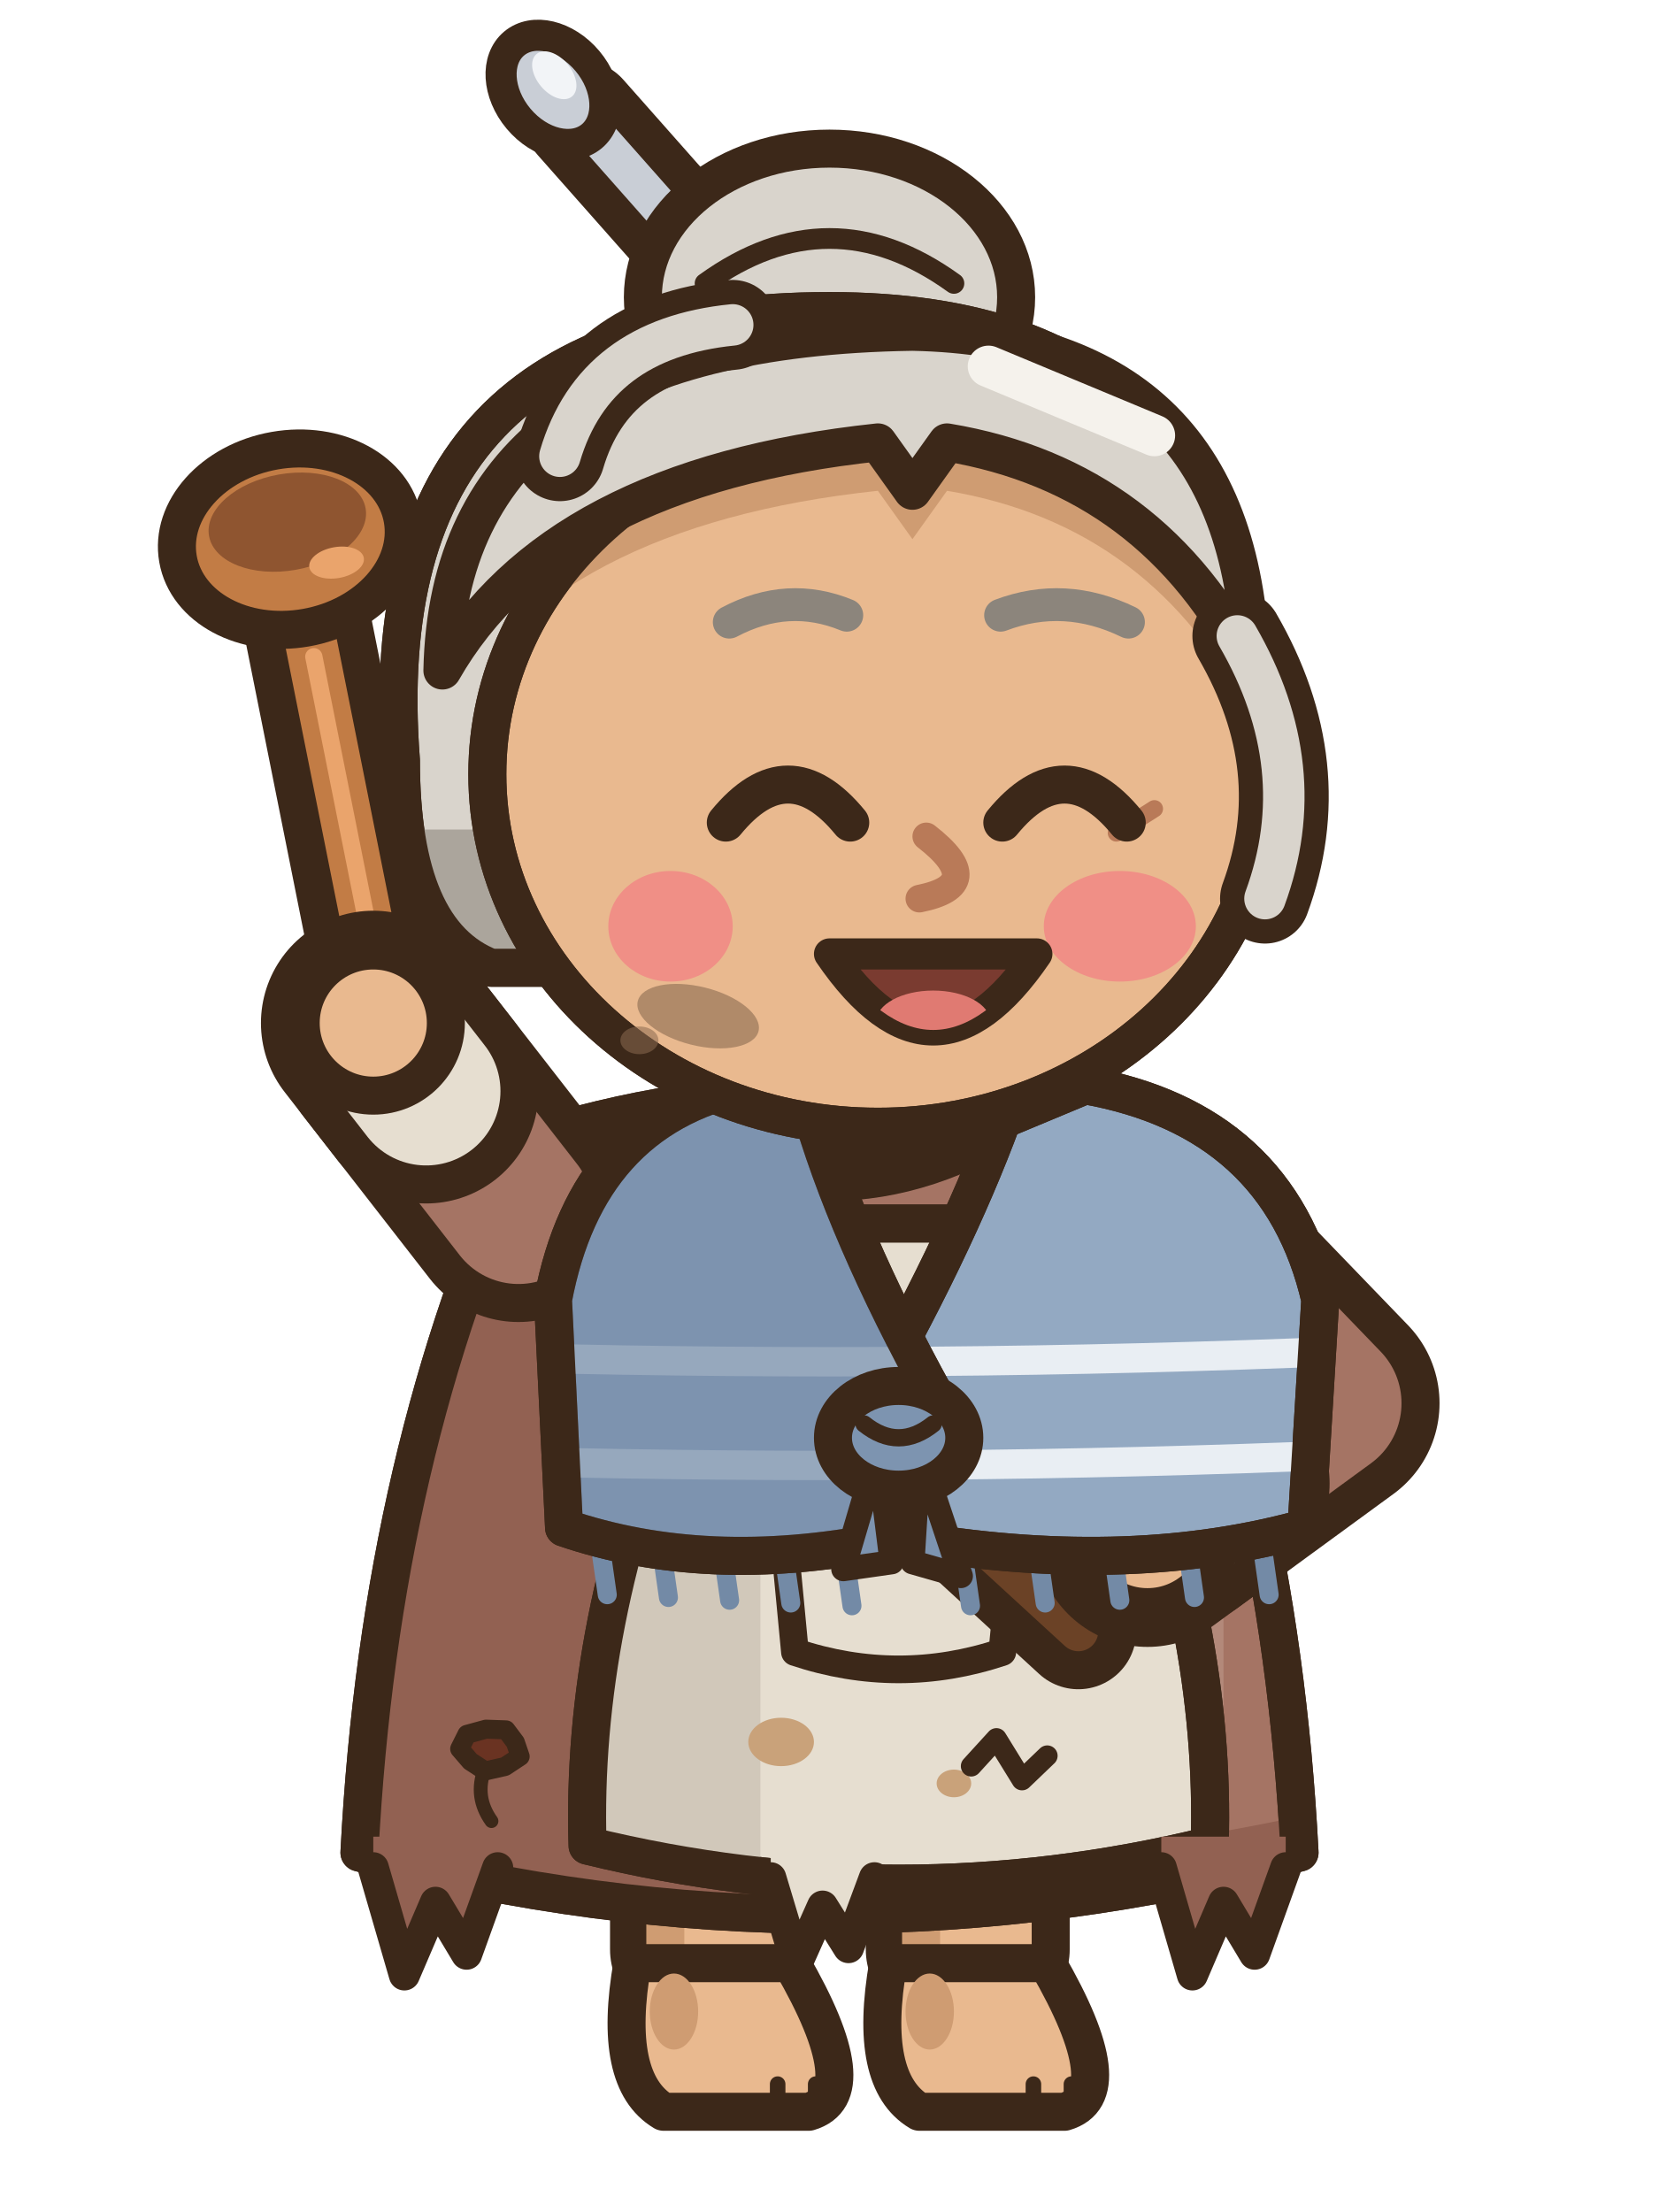
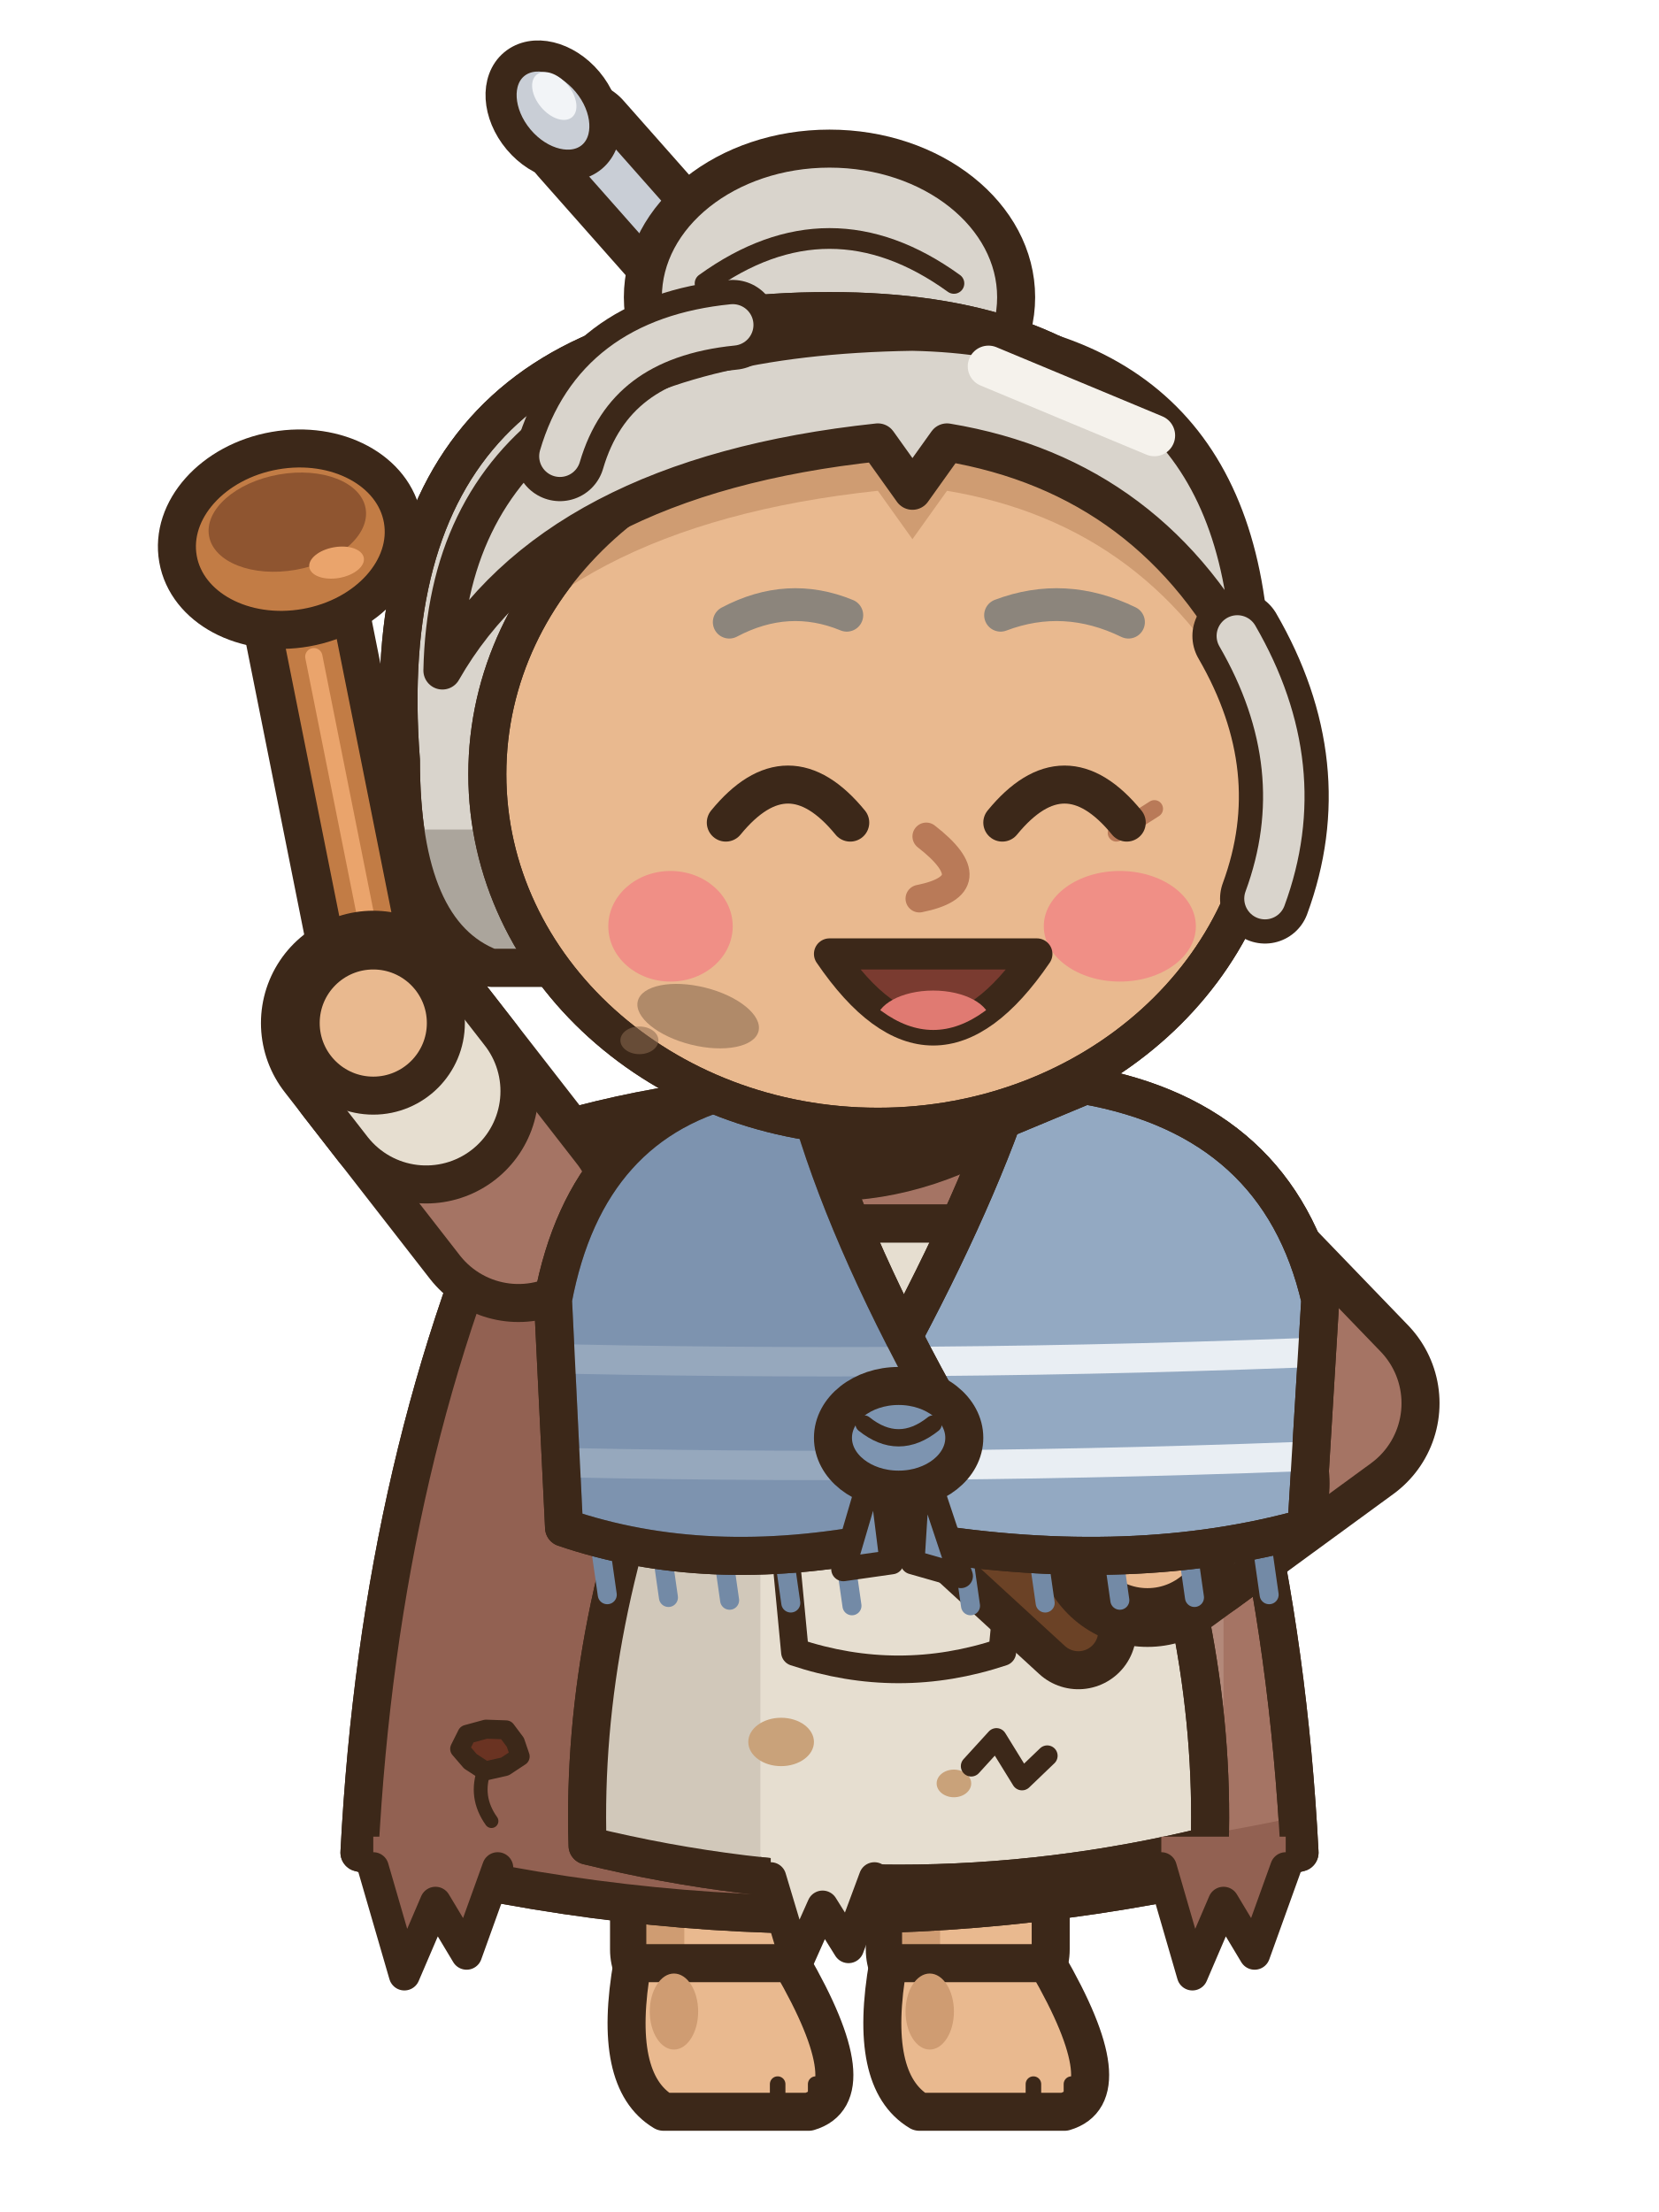
<svg xmlns="http://www.w3.org/2000/svg" width="48" height="64" viewBox="0 0 48 64">
  <g transform="translate(48 0) scale(-1 1)">
    <g transform="translate(0 0)">
      <rect x="25" y="50" width="4.8" height="8" rx="1.6" fill="#E9B98F" stroke="#3C2819" stroke-width="1.1" stroke-linejoin="round" stroke-linecap="round" />
      <rect x="28.2" y="50.6" width="1.1" height="6.4" rx="0.5" fill="#CF9C72" />
      <path d="M25.1,56.8 L29.7,56.8 Q30.3,60.2 28.8,61.1 L24.6,61.1 Q22.9,60.6 25.1,56.8 Z" fill="#E9B98F" stroke="#3C2819" stroke-width="1.1" stroke-linejoin="round" stroke-linecap="round" />
      <ellipse cx="28.5" cy="58.2" rx="0.7" ry="1.1" fill="#CF9C72" stroke="none" />
      <line x1="24.4" y1="60.3" x2="24.4" y2="60.9" stroke="#3C2819" stroke-width="0.45" stroke-linecap="round" />
      <line x1="25.5" y1="60.3" x2="25.5" y2="60.9" stroke="#3C2819" stroke-width="0.45" stroke-linecap="round" />
      <rect x="17.6" y="50" width="4.8" height="8" rx="1.6" fill="#E9B98F" stroke="#3C2819" stroke-width="1.1" stroke-linejoin="round" stroke-linecap="round" />
      <rect x="20.8" y="50.6" width="1.1" height="6.4" rx="0.5" fill="#CF9C72" />
      <path d="M17.7,56.8 L22.3,56.8 Q22.9,60.2 21.4,61.1 L17.2,61.1 Q15.5,60.6 17.7,56.8 Z" fill="#E9B98F" stroke="#3C2819" stroke-width="1.1" stroke-linejoin="round" stroke-linecap="round" />
      <ellipse cx="21.1" cy="58.2" rx="0.7" ry="1.1" fill="#CF9C72" stroke="none" />
      <line x1="17" y1="60.3" x2="17" y2="60.9" stroke="#3C2819" stroke-width="0.45" stroke-linecap="round" />
      <line x1="18.1" y1="60.3" x2="18.1" y2="60.9" stroke="#3C2819" stroke-width="0.45" stroke-linecap="round" />
      <path d="M15.2,33 Q24,30.2 32.8,33 Q37,42 37.6,53.6 Q24,57.2 10.4,53.6 Q11,42 15.2,33 Z" fill="#A57464" stroke="#3C2819" stroke-width="1.1" stroke-linejoin="round" stroke-linecap="round" />
      <clipPath id="canseaction0d">
        <path d="M15.2,33 Q24,30.2 32.8,33 Q37,42 37.6,53.6 Q24,57.2 10.4,53.6 Q11,42 15.2,33 Z" />
      </clipPath>
      <g clip-path="url(#canseaction0d)">
        <rect x="27.6" y="30" width="12" height="30" fill="#926152" />
        <path d="M8,52 Q24,56 40,52 L40,60 L8,60 Z" fill="#926152" />
        <rect x="12.6" y="38" width="1.5" height="13" rx="0.75" fill="#B3897A" />
      </g>
      <path d="M15.2,33 Q24,30.2 32.8,33 Q37,42 37.6,53.6 Q24,57.2 10.4,53.6 Q11,42 15.2,33 Z" fill="none" stroke="#3C2819" stroke-width="1.1" stroke-linejoin="round" stroke-linecap="round" />
      <path d="M16.8,35.4 L27.2,35.4 L28.4,40.2 Q31.2,47 31,53.4 Q22,55.6 13,53.4 Q12.8,47 15.6,40.2 Z" fill="#E6DED0" stroke="#3C2819" stroke-width="1.1" stroke-linejoin="round" stroke-linecap="round" />
      <clipPath id="canseaction0a">
        <path d="M16.8,35.4 L27.2,35.4 L28.4,40.2 Q31.2,47 31,53.4 Q22,55.6 13,53.4 Q12.8,47 15.6,40.2 Z" />
      </clipPath>
      <g clip-path="url(#canseaction0a)">
        <rect x="26" y="34" width="8" height="24" fill="#D1C8BA" />
        <ellipse cx="19" cy="46.6" rx="1.3" ry="0.85" fill="#C9A27A" stroke="none" />
        <ellipse cx="25.4" cy="50.4" rx="0.95" ry="0.7" fill="#C9A27A" stroke="none" />
        <ellipse cx="20.4" cy="51.6" rx="0.5" ry="0.4" fill="#C9A27A" stroke="none" />
      </g>
      <path d="M16.8,35.4 L27.2,35.4 L28.4,40.2 Q31.2,47 31,53.4 Q22,55.6 13,53.4 Q12.8,47 15.6,40.2 Z" fill="none" stroke="#3C2819" stroke-width="1.1" stroke-linejoin="round" stroke-linecap="round" />
      <path d="M15.6,40.2 L28.4,40.2" fill="none" stroke="#3C2819" stroke-width="0.8" stroke-linejoin="round" stroke-linecap="round" />
      <path d="M18.6,43.6 L25.4,43.6 L25,47.8 Q22,48.8 19,47.8 Z" fill="#E6DED0" stroke="#3C2819" stroke-width="0.8" stroke-linejoin="round" stroke-linecap="round" />
      <line x1="31.4" y1="33.8" x2="16.8" y2="47.2" stroke="#3C2819" stroke-width="3.35" stroke-linecap="round" />
      <line x1="31.4" y1="33.8" x2="16.8" y2="47.2" stroke="#6B4226" stroke-width="1.15" stroke-linecap="round" />
      <path d="M34.7,50.6 L34.39,50.96 L33.96,51.24 L33.39,51.11 L32.95,50.82 L33.09,50.41 L33.36,50.05 L33.94,50.03 L34.49,50.18 Z" fill="#6A3322" stroke="#3C2819" stroke-width="0.55" stroke-linejoin="round" />
      <path d="M33.98,51.19 q0.3,0.8 -0.2,1.5" fill="none" stroke="#3C2819" stroke-width="0.4" stroke-linecap="round" />
      <path d="M17.7,50.8 L18.43,51.5 L19.17,50.3 L19.9,51.1" fill="none" stroke="#3C2819" stroke-width="0.6" stroke-linecap="round" stroke-linejoin="round" />
      <path d="M10.8,53.14 L10.8,54.04 L11.7,56.54 L12.6,55.04 L13.5,57.14 L14.4,54.04 L14.4,53.14 Z" fill="#926152" />
      <path d="M10.8,54.04 L11.7,56.54 L12.6,55.04 L13.5,57.14 L14.4,54.04" fill="none" stroke="#3C2819" stroke-width="0.9" stroke-linejoin="round" stroke-linecap="round" />
      <path d="M33.6,53.14 L33.6,54.04 L34.5,56.54 L35.4,55.04 L36.3,57.14 L37.2,54.04 L37.2,53.14 Z" fill="#926152" />
      <path d="M33.6,54.04 L34.5,56.54 L35.4,55.04 L36.3,57.14 L37.2,54.04" fill="none" stroke="#3C2819" stroke-width="0.9" stroke-linejoin="round" stroke-linecap="round" />
      <path d="M22.7,53.43 L22.7,54.33 L23.45,56.35 L24.2,55.15 L24.95,56.83 L25.7,54.33 L25.7,53.43 Z" fill="#E6DED0" />
      <path d="M22.7,54.33 L23.45,56.35 L24.2,55.15 L24.95,56.83 L25.7,54.33" fill="none" stroke="#3C2819" stroke-width="0.9" stroke-linejoin="round" stroke-linecap="round" />
      <line x1="36.2" y1="32.6" x2="39.6" y2="15.6" stroke="#3C2819" stroke-width="3.7" stroke-linecap="round" />
      <line x1="36.2" y1="32.6" x2="39.6" y2="15.6" stroke="#C27C45" stroke-width="1.5" stroke-linecap="round" />
      <line x1="36.54" y1="30.9" x2="38.92" y2="19" stroke="#EAA46C" stroke-width="0.5" stroke-linecap="round" />
      <g transform="rotate(10 39.6 15.6)">
        <ellipse cx="39.6" cy="15.6" rx="3.3" ry="2.6" fill="#C27C45" stroke="#3C2819" stroke-width="1.1" stroke-linejoin="round" stroke-linecap="round" />
        <ellipse cx="39.6" cy="15.1" rx="2.3" ry="1.4" fill="#8F5530" stroke="none" />
        <ellipse cx="38.4" cy="16.5" rx="0.8" ry="0.45" fill="#EAA46C" stroke="none" />
      </g>
      <path d="M33,35 L37.2,29.6" fill="none" stroke="#3C2819" stroke-width="6.5" stroke-linecap="round" stroke-linejoin="round" />
      <path d="M33,35 L37.2,29.6" fill="none" stroke="#A57464" stroke-width="4.3" stroke-linecap="round" stroke-linejoin="round" />
      <line x1="35.67" y1="31.57" x2="36.65" y2="30.31" stroke="#3C2819" stroke-width="6.5" stroke-linecap="round" />
      <line x1="35.67" y1="31.57" x2="36.65" y2="30.31" stroke="#E6DED0" stroke-width="4.3" stroke-linecap="round" />
      <ellipse cx="37.2" cy="29.6" rx="2.1" ry="2.1" fill="#E9B98F" stroke="#3C2819" stroke-width="1.1" stroke-linejoin="round" stroke-linecap="round" />
      <path d="M18.2,32.4 Q24,36.2 29.8,32.4 Q24,34.4 18.2,32.4 Z" fill="#E6DED0" stroke="#3C2819" stroke-width="0.9" stroke-linejoin="round" stroke-linecap="round" />
      <path d="M15,35 L9.6,40.6 L14.8,44.4" fill="none" stroke="#3C2819" stroke-width="6.5" stroke-linecap="round" stroke-linejoin="round" />
      <path d="M15,35 L9.6,40.6 L14.8,44.4" fill="none" stroke="#A57464" stroke-width="4.3" stroke-linecap="round" stroke-linejoin="round" />
      <line x1="12.78" y1="42.92" x2="14.07" y2="43.87" stroke="#3C2819" stroke-width="6.5" stroke-linecap="round" />
      <line x1="12.78" y1="42.92" x2="14.07" y2="43.87" stroke="#E6DED0" stroke-width="4.3" stroke-linecap="round" />
      <ellipse cx="14.8" cy="44.4" rx="2.1" ry="2.1" fill="#E9B98F" stroke="#3C2819" stroke-width="1.1" stroke-linejoin="round" stroke-linecap="round" />
      <line x1="11.48" y1="44.74" x2="11.28" y2="46.14" stroke="#738AA6" stroke-width="0.55" stroke-linecap="round" />
      <line x1="13.64" y1="44.82" x2="13.44" y2="46.22" stroke="#738AA6" stroke-width="0.55" stroke-linecap="round" />
      <line x1="15.8" y1="44.9" x2="15.6" y2="46.3" stroke="#738AA6" stroke-width="0.55" stroke-linecap="round" />
      <line x1="17.96" y1="44.98" x2="17.76" y2="46.38" stroke="#738AA6" stroke-width="0.55" stroke-linecap="round" />
      <line x1="20.12" y1="45.06" x2="19.92" y2="46.46" stroke="#738AA6" stroke-width="0.55" stroke-linecap="round" />
      <line x1="23.55" y1="45.06" x2="23.35" y2="46.46" stroke="#738AA6" stroke-width="0.55" stroke-linecap="round" />
      <line x1="25.32" y1="44.98" x2="25.12" y2="46.38" stroke="#738AA6" stroke-width="0.55" stroke-linecap="round" />
      <line x1="27.09" y1="44.9" x2="26.89" y2="46.3" stroke="#738AA6" stroke-width="0.55" stroke-linecap="round" />
      <line x1="28.86" y1="44.82" x2="28.66" y2="46.22" stroke="#738AA6" stroke-width="0.55" stroke-linecap="round" />
      <line x1="30.63" y1="44.74" x2="30.43" y2="46.14" stroke="#738AA6" stroke-width="0.55" stroke-linecap="round" />
      <path d="M16.6,31.4 Q11,32.4 9.8,37.6 L10.2,44.2 Q15.2,45.6 21.4,44.6 L23.15,41 Q20.4,36.2 19,32.4 Z" fill="#93A9C2" stroke="#3C2819" stroke-width="1.1" stroke-linejoin="round" stroke-linecap="round" />
      <clipPath id="canseaction0cl">
        <path d="M16.6,31.4 Q11,32.4 9.8,37.6 L10.2,44.2 Q15.2,45.6 21.4,44.6 L23.15,41 Q20.4,36.2 19,32.4 Z" />
      </clipPath>
      <g clip-path="url(#canseaction0cl)">
        <path d="M0,38.6 Q24,40.2 48,38.6" stroke="#E9EEF3" stroke-width="0.85" fill="none" />
        <path d="M0,41.6 Q24,43.2 48,41.6" stroke="#E9EEF3" stroke-width="0.85" fill="none" />
      </g>
      <path d="M16.6,31.4 Q11,32.4 9.8,37.6 L10.2,44.2 Q15.2,45.6 21.4,44.6 L23.15,41 Q20.4,36.2 19,32.4 Z" fill="none" stroke="#3C2819" stroke-width="1.1" stroke-linejoin="round" stroke-linecap="round" />
      <path d="M26.43,31.4 Q31.02,32.4 32,37.6 L31.68,44.2 Q27.58,45.6 22.49,44.6 L20.6,41 Q23.31,36.2 24.46,32.4 Z" fill="#93A9C2" stroke="#3C2819" stroke-width="1.1" stroke-linejoin="round" stroke-linecap="round" />
      <clipPath id="canseaction0cr">
        <path d="M26.43,31.4 Q31.02,32.4 32,37.6 L31.68,44.2 Q27.58,45.6 22.49,44.6 L20.6,41 Q23.31,36.2 24.46,32.4 Z" />
      </clipPath>
      <g clip-path="url(#canseaction0cr)">
        <path d="M0,38.6 Q24,40.2 48,38.6" stroke="#E9EEF3" stroke-width="0.85" fill="none" />
        <path d="M0,41.6 Q24,43.2 48,41.6" stroke="#E9EEF3" stroke-width="0.85" fill="none" />
        <rect x="22" y="28" width="16" height="20" fill="#738AA6" opacity="0.7" />
      </g>
      <path d="M26.43,31.4 Q31.02,32.4 32,37.6 L31.68,44.2 Q27.58,45.6 22.49,44.6 L20.6,41 Q23.31,36.2 24.46,32.4 Z" fill="none" stroke="#3C2819" stroke-width="1.1" stroke-linejoin="round" stroke-linecap="round" />
      <path d="M21.4,42 L20.2,45.6 L21.6,45.2 Z" fill="#7D94B0" stroke="#3C2819" stroke-width="0.7" stroke-linejoin="round" stroke-linecap="round" />
      <path d="M22.6,42 L23.6,45.4 L22.2,45.2 Z" fill="#7D94B0" stroke="#3C2819" stroke-width="0.7" stroke-linejoin="round" stroke-linecap="round" />
      <ellipse cx="22" cy="41.6" rx="1.9" ry="1.5" fill="#7D94B0" stroke="#3C2819" stroke-width="1.1" stroke-linejoin="round" stroke-linecap="round" />
      <path d="M21,41.2 Q22,42 23,41.2" fill="none" stroke="#3C2819" stroke-width="0.5" stroke-linejoin="round" stroke-linecap="round" />
-       <line x1="26.6" y1="8.6" x2="31.2" y2="3.4" stroke="#3C2819" stroke-width="3.3" stroke-linecap="round" />
-       <line x1="26.6" y1="8.6" x2="31.2" y2="3.4" stroke="#C9CED6" stroke-width="1.1" stroke-linecap="round" />
-       <g transform="rotate(40 32 2.6)">
-         <ellipse cx="32" cy="2.6" rx="1.3" ry="1.75" fill="#C9CED6" stroke="#3C2819" stroke-width="0.9" stroke-linejoin="round" stroke-linecap="round" />
-         <ellipse cx="31.7" cy="2.3" rx="0.5" ry="0.8" fill="#F2F4F7" stroke="none" />
+       <line x1="26.6" y1="9.2" x2="31.2" y2="4" stroke="#3C2819" stroke-width="3.3" stroke-linecap="round" />
+       <line x1="26.6" y1="9.2" x2="31.2" y2="4" stroke="#C9CED6" stroke-width="1.1" stroke-linecap="round" />
+       <g transform="rotate(40 32 3.2)">
+         <ellipse cx="32" cy="3.2" rx="1.3" ry="1.75" fill="#C9CED6" stroke="#3C2819" stroke-width="0.9" stroke-linejoin="round" stroke-linecap="round" />
+         <ellipse cx="31.7" cy="2.9" rx="0.5" ry="0.8" fill="#F2F4F7" stroke="none" />
      </g>
      <ellipse cx="24" cy="8.6" rx="5.4" ry="4.3" fill="#D9D4CC" stroke="#3C2819" stroke-width="1.1" stroke-linejoin="round" stroke-linecap="round" />
      <path d="M20.4,8.2 Q24,5.6 27.6,8.2" fill="none" stroke="#3C2819" stroke-width="0.6" stroke-linejoin="round" stroke-linecap="round" />
      <path d="M12.6,22 Q11.4,9 24,9 Q37.4,9 36.4,22 Q36.4,27 33.8,28 L15,28 Q12.6,27 12.6,22 Z" fill="#D9D4CC" stroke="#3C2819" stroke-width="1.1" stroke-linejoin="round" stroke-linecap="round" />
      <clipPath id="canseaction0h">
        <path d="M12.6,22 Q11.4,9 24,9 Q37.4,9 36.4,22 Q36.4,27 33.8,28 L15,28 Q12.6,27 12.6,22 Z" />
      </clipPath>
      <g clip-path="url(#canseaction0h)">
        <rect x="8" y="24" width="32" height="6" fill="#ABA59C" />
      </g>
      <path d="M12.6,22 Q11.4,9 24,9 Q37.4,9 36.4,22 Q36.4,27 33.8,28 L15,28 Q12.6,27 12.6,22 Z" fill="none" stroke="#3C2819" stroke-width="1.1" stroke-linejoin="round" stroke-linecap="round" />
      <path d="M11.3,22.4 a11.3,10.2 0 1,0 22.6,0 a11.3,10.2 0 1,0 -22.6,0 Z" fill="#E9B98F" stroke="#3C2819" stroke-width="1.1" stroke-linejoin="round" stroke-linecap="round" />
      <clipPath id="canseaction0f">
        <path d="M11.3,22.4 a11.3,10.2 0 1,0 22.6,0 a11.3,10.2 0 1,0 -22.6,0 Z" />
      </clipPath>
      <g clip-path="url(#canseaction0f)">
        <path d="M11.8,19.4 Q12,9.8 21.6,9.6 Q35,9.8 35.2,19.4 Q32,13.8 22.6,12.8 L21.6,14.2 L20.6,12.8 Q14.6,13.8 11.8,19.4 Z" fill="#CF9C72" transform="translate(0 1.4)" />
        <ellipse cx="15.6" cy="26.8" rx="2.2" ry="1.6" fill="#F08F86" stroke="none" />
        <ellipse cx="28.6" cy="26.8" rx="1.8" ry="1.6" fill="#F08F86" stroke="none" />
      </g>
      <path d="M11.3,22.4 a11.3,10.2 0 1,0 22.6,0 a11.3,10.2 0 1,0 -22.6,0 Z" fill="none" stroke="#3C2819" stroke-width="1.1" stroke-linejoin="round" stroke-linecap="round" />
      <path d="M11.8,19.4 Q12,9.8 21.6,9.6 Q35,9.8 35.2,19.4 Q32,13.8 22.6,12.8 L21.6,14.2 L20.6,12.8 Q14.6,13.8 11.8,19.4 Z" fill="#D9D4CC" stroke="#3C2819" stroke-width="1.1" stroke-linejoin="round" stroke-linecap="round" />
      <line x1="14.6" y1="12.6" x2="19.4" y2="10.6" stroke="#F5F2EC" stroke-width="1.2" stroke-linecap="round" />
      <line x1="14.6" y1="23.4" x2="15.7" y2="24.1" stroke="#B97A58" stroke-width="0.5" stroke-linecap="round" />
      <path d="M21.2,24.2 Q19.4,25.6 21.4,26" fill="none" stroke="#B97A58" stroke-width="0.8" stroke-linejoin="round" stroke-linecap="round" />
      <path d="M15.35,18 Q17.2,17.1 19.05,17.8" fill="none" stroke="#8C857C" stroke-width="0.95" stroke-linecap="round" />
      <path d="M26.9,18 Q25.2,17.1 23.5,17.8" fill="none" stroke="#8C857C" stroke-width="0.95" stroke-linecap="round" />
      <path d="M15.4,23.8 Q17.2,21.6 19,23.8" fill="none" stroke="#3C2819" stroke-width="1.1" stroke-linejoin="round" stroke-linecap="round" />
      <path d="M23.4,23.8 Q25.2,21.6 27,23.8" fill="none" stroke="#3C2819" stroke-width="1.1" stroke-linejoin="round" stroke-linecap="round" />
      <path d="M18,27.6 Q21,32 24,27.6 Z" fill="#7A3B30" stroke="#3C2819" stroke-width="0.9" stroke-linejoin="round" stroke-linecap="round" />
      <clipPath id="canseaction0m">
        <path d="M18,27.6 Q21,32 24,27.6 Z" />
      </clipPath>
      <g clip-path="url(#canseaction0m)">
        <ellipse cx="21" cy="29.56" rx="1.65" ry="0.9" fill="#E07A72" stroke="none" />
      </g>
      <path d="M12.2,18.4 Q10,22.2 11.4,26" fill="none" stroke="#3C2819" stroke-width="2.6" stroke-linecap="round" stroke-linejoin="round" />
      <path d="M12.2,18.4 Q10,22.2 11.4,26" fill="none" stroke="#D9D4CC" stroke-width="1.2" stroke-linecap="round" stroke-linejoin="round" />
      <path d="M26.8,9.4 Q30.8,9.8 31.8,13.2" fill="none" stroke="#3C2819" stroke-width="2.6" stroke-linecap="round" stroke-linejoin="round" />
      <path d="M26.8,9.4 Q30.8,9.8 31.8,13.2" fill="none" stroke="#D9D4CC" stroke-width="1.2" stroke-linecap="round" stroke-linejoin="round" />
      <ellipse cx="27.8" cy="29.4" rx="1.8" ry="0.85" fill="#8A6A50" opacity="0.6" transform="rotate(-14 27.8 29.4)" />
      <ellipse cx="29.5" cy="30.1" rx="0.55" ry="0.4" fill="#8A6A50" opacity="0.55" />
    </g>
  </g>
</svg>
